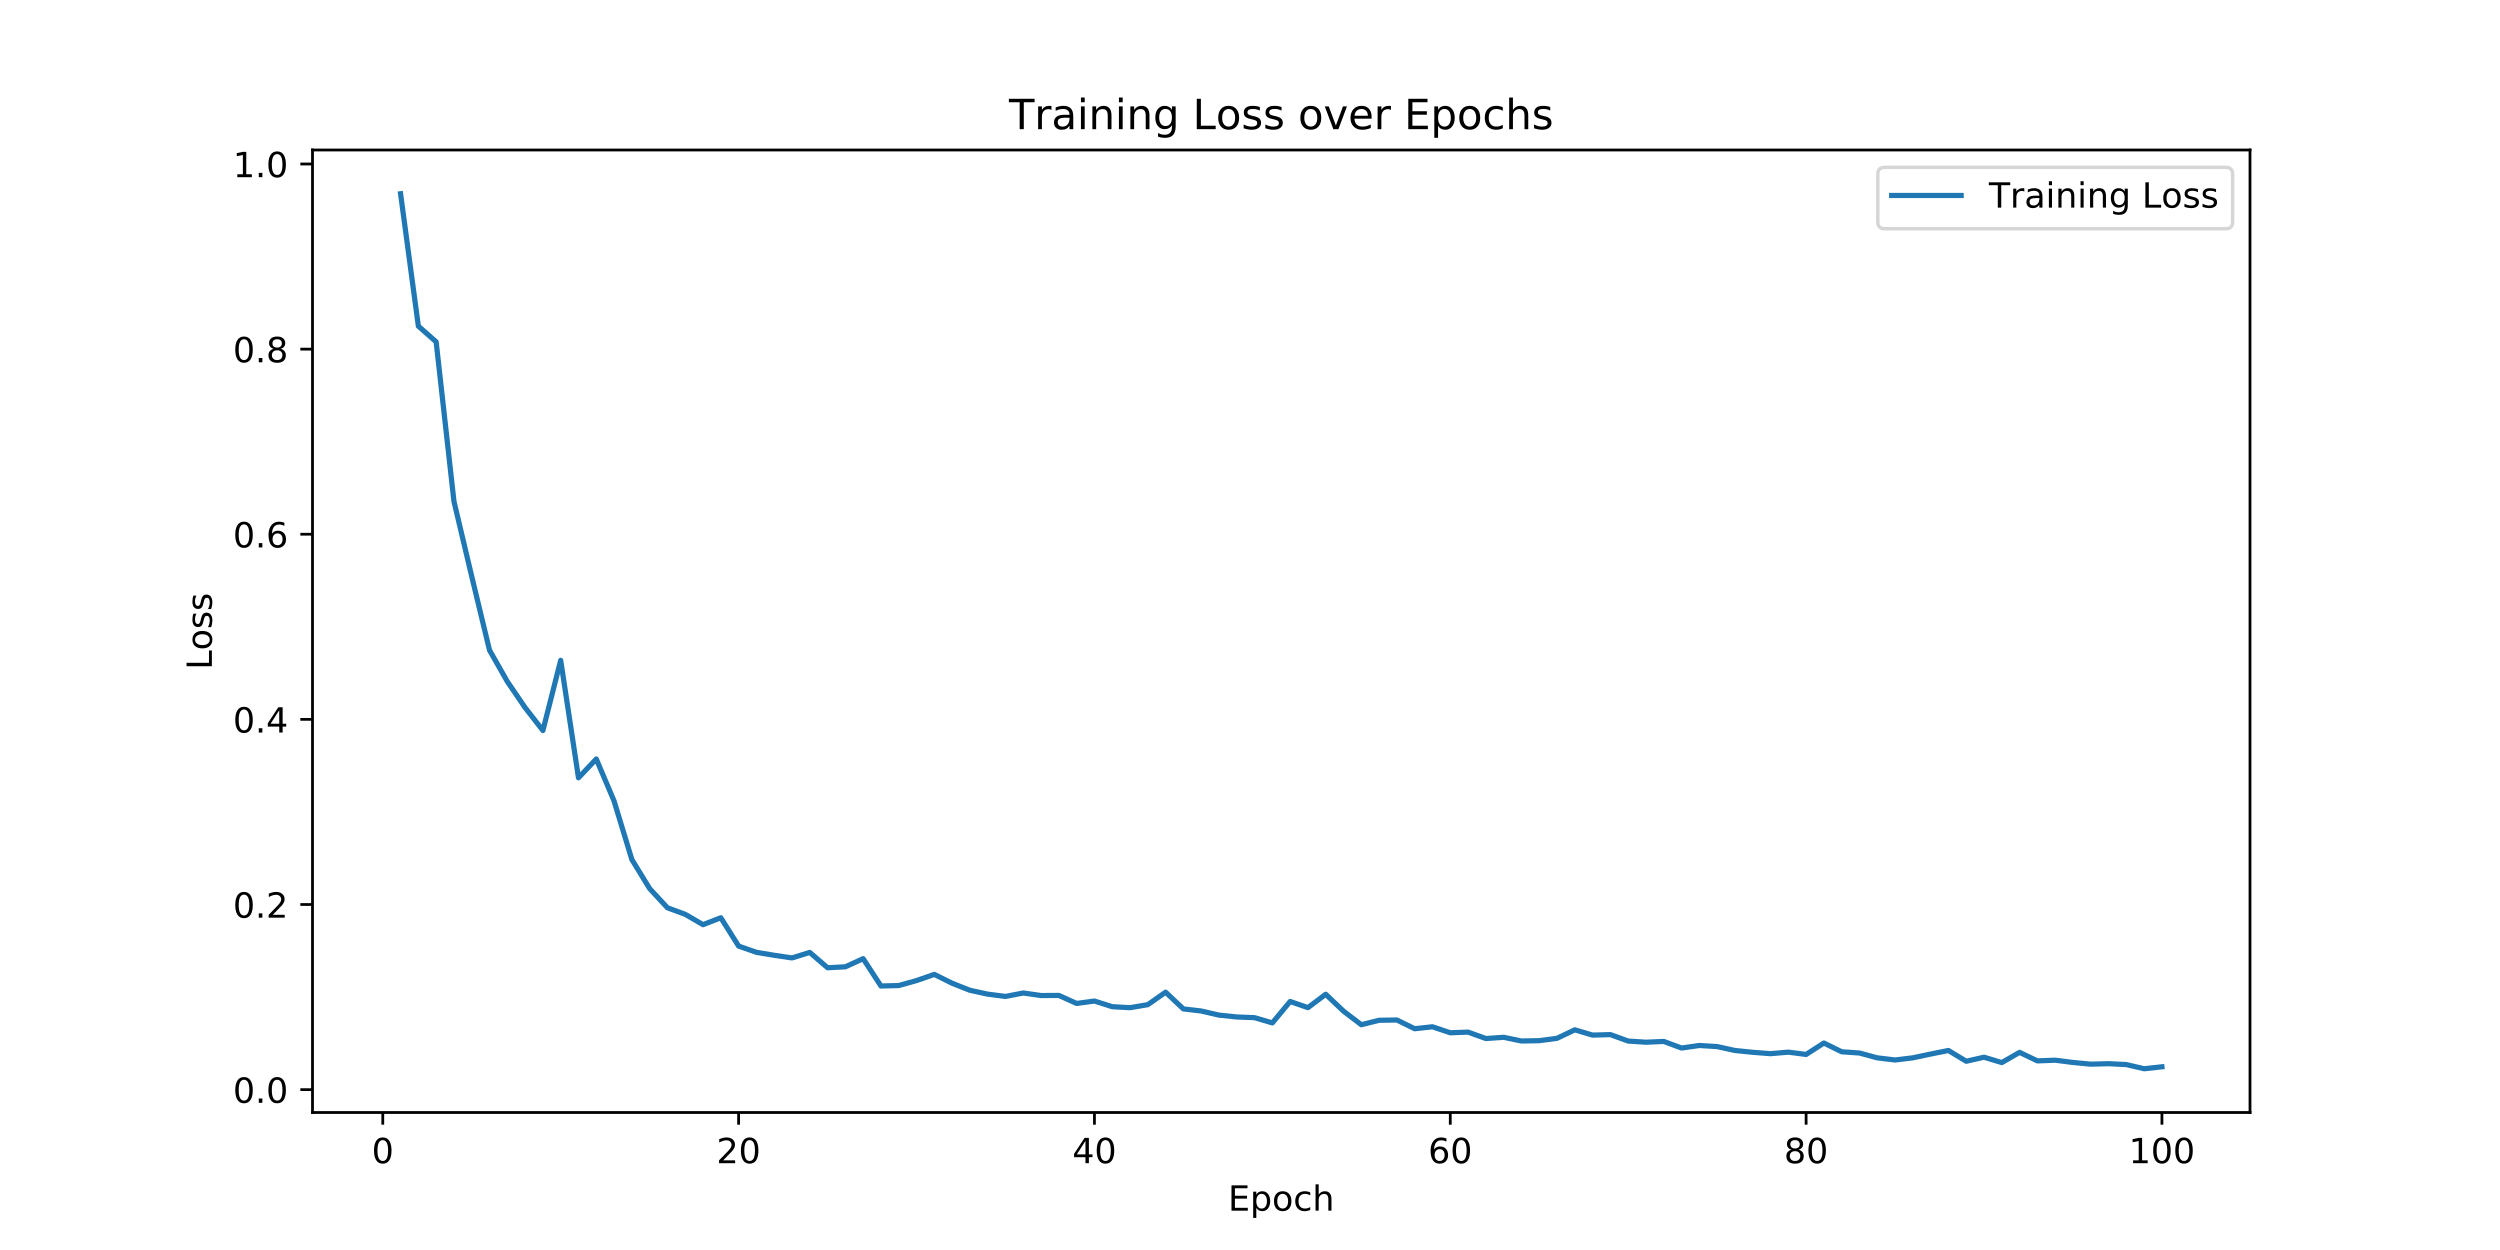
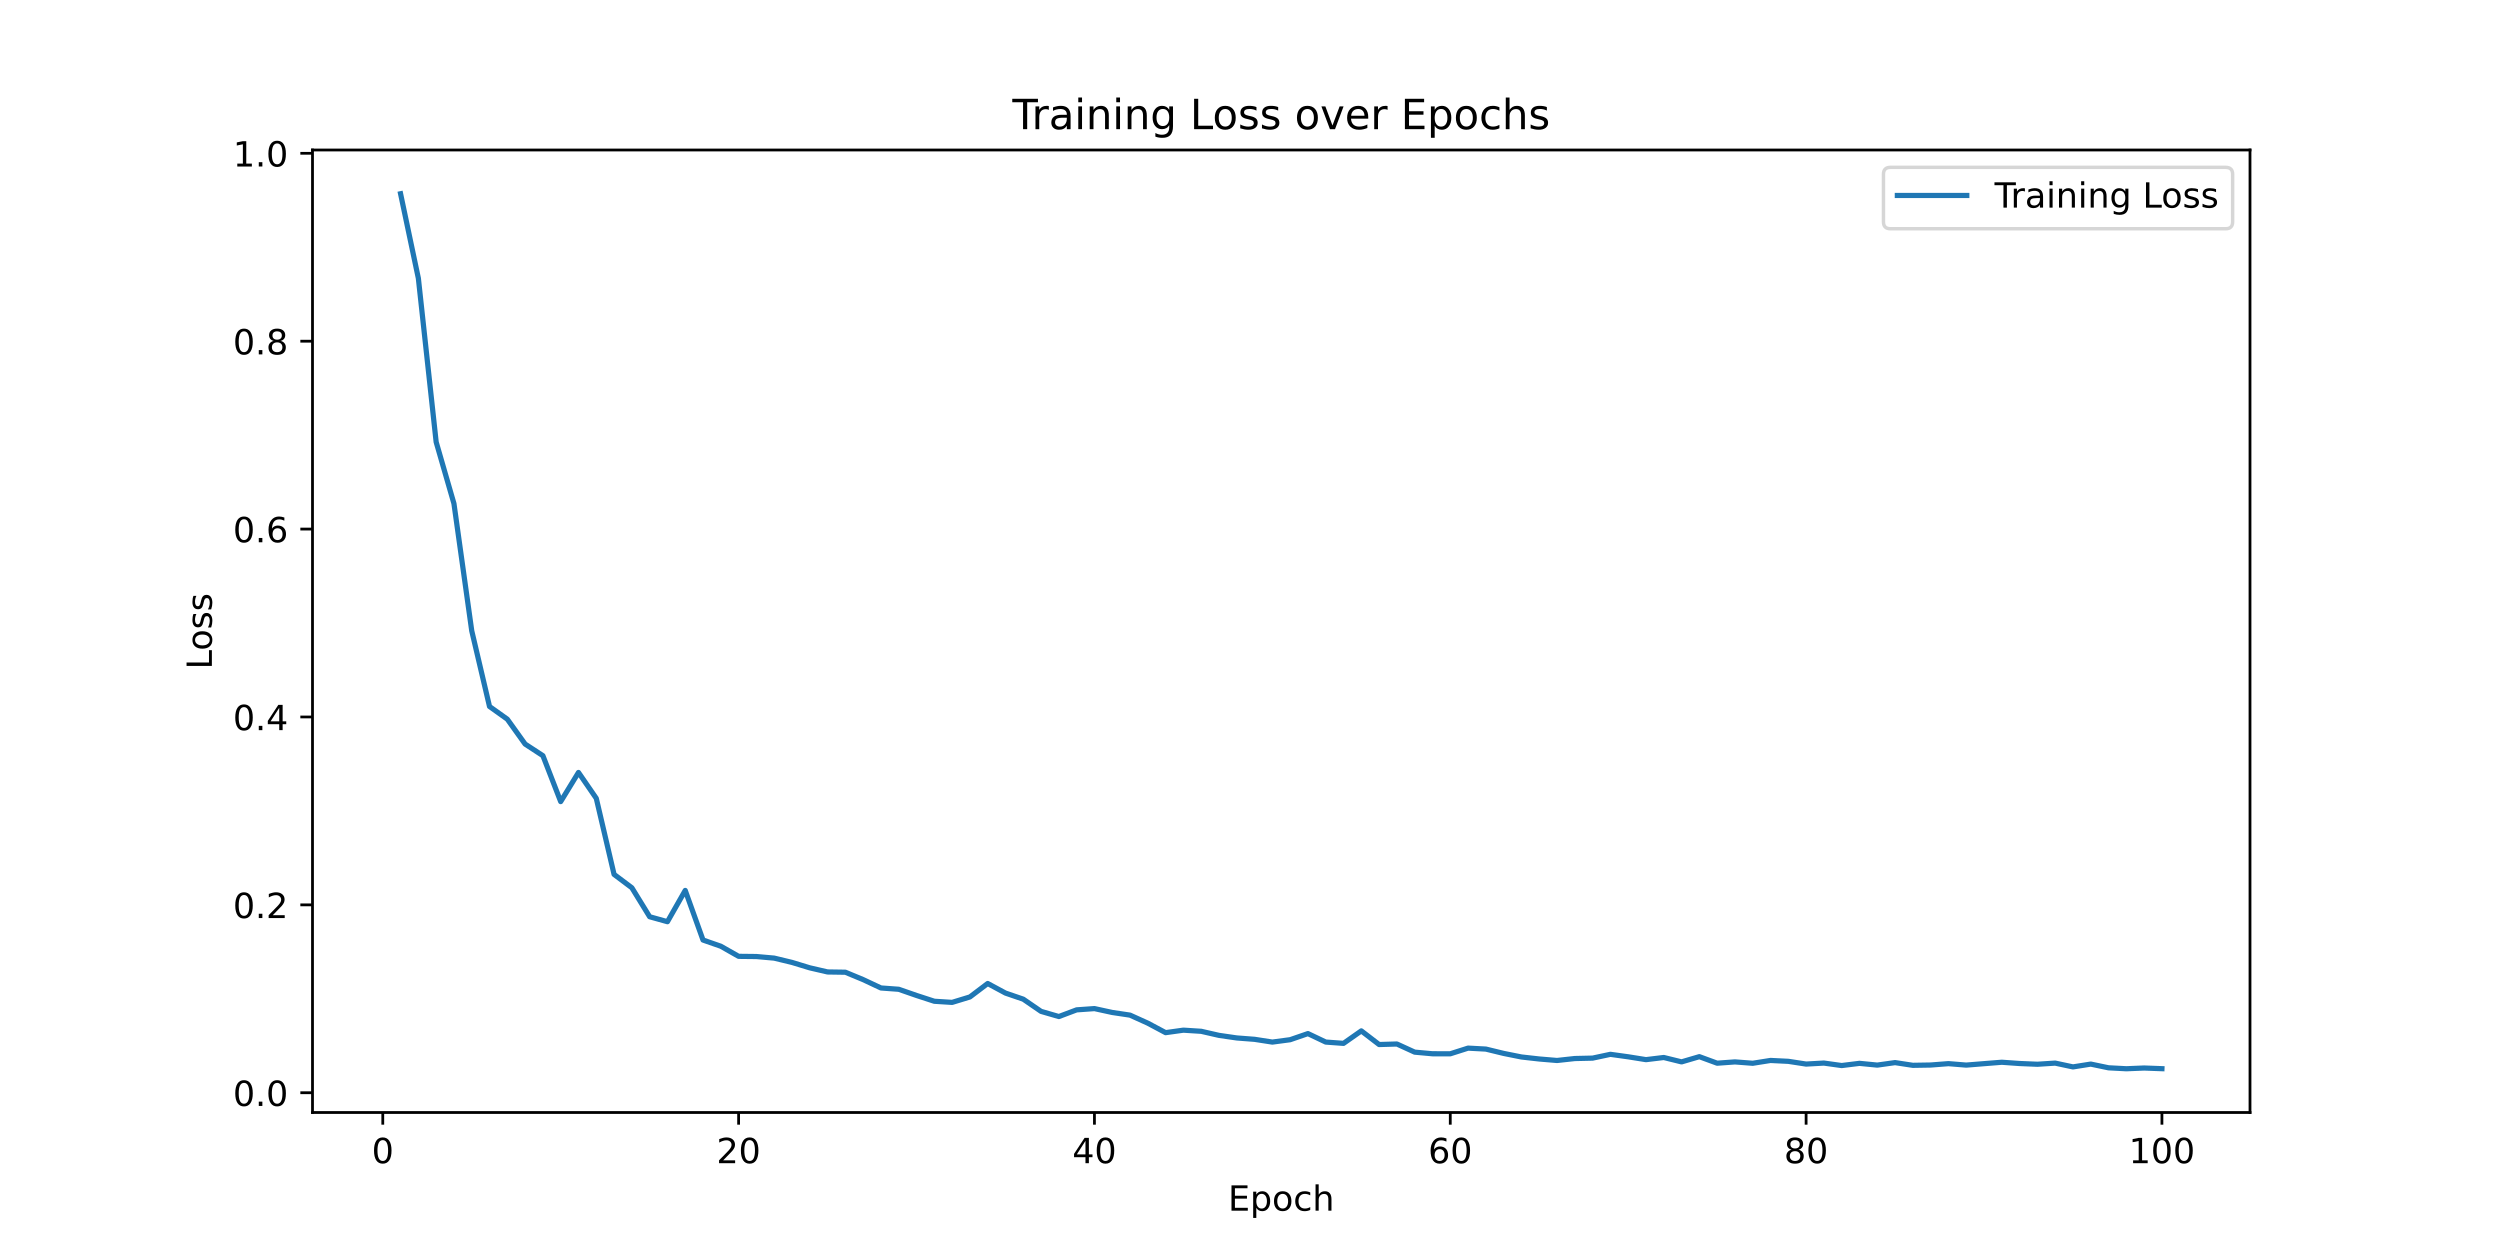
- <svg xmlns="http://www.w3.org/2000/svg" xmlns:xlink="http://www.w3.org/1999/xlink" height="360pt" version="1.1" viewBox="0 0 720 360" width="720pt">
+ <svg xmlns="http://www.w3.org/2000/svg" xmlns:xlink="http://www.w3.org/1999/xlink" width="720pt" height="360pt" viewBox="0 0 720 360" version="1.1">
  <defs>
-     <style type="text/css">
- *{stroke-linecap:butt;stroke-linejoin:round;}
-   </style>
+     <style type="text/css">*{stroke-linejoin: round; stroke-linecap: butt}</style>
  </defs>
  <g id="figure_1">
    <g id="patch_1">
-       <path d="M 0 360  L 720 360  L 720 0  L 0 0  z " style="fill:#ffffff;" />
+       <path d="M 0 360  L 720 360  L 720 0  L 0 0  z " style="fill: #ffffff" />
    </g>
    <g id="axes_1">
      <g id="patch_2">
-         <path d="M 90 320.4  L 648 320.4  L 648 43.2  L 90 43.2  z " style="fill:#ffffff;" />
+         <path d="M 90 320.4  L 648 320.4  L 648 43.2  L 90 43.2  z " style="fill: #ffffff" />
      </g>
      <g id="matplotlib.axis_1">
        <g id="xtick_1">
          <g id="line2d_1">
            <defs>
-               <path d="M 0 0  L 0 3.5  " id="mbac8b2680c" style="stroke:#000000;stroke-width:0.8;" />
+               <path id="mb396f1849b" d="M 0 0  L 0 3.5  " style="stroke: #000000; stroke-width: 0.8" />
            </defs>
            <g>
-               <use style="stroke:#000000;stroke-width:0.8;" x="110.24" xlink:href="#mbac8b2680c" y="320.4" />
+               <use xlink:href="#mb396f1849b" x="110.24" y="320.4" style="stroke: #000000; stroke-width: 0.8" />
            </g>
          </g>
          <g id="text_1">
-             <defs>
-               <path d="M 31.781 66.406  Q 24.172 66.406 20.328 58.906  Q 16.5 51.422 16.5 36.375  Q 16.5 21.391 20.328 13.891  Q 24.172 6.391 31.781 6.391  Q 39.453 6.391 43.281 13.891  Q 47.125 21.391 47.125 36.375  Q 47.125 51.422 43.281 58.906  Q 39.453 66.406 31.781 66.406  z M 31.781 74.219  Q 44.047 74.219 50.516 64.516  Q 56.984 54.828 56.984 36.375  Q 56.984 17.969 50.516 8.266  Q 44.047 -1.422 31.781 -1.422  Q 19.531 -1.422 13.062 8.266  Q 6.594 17.969 6.594 36.375  Q 6.594 54.828 13.062 64.516  Q 19.531 74.219 31.781 74.219  z " id="DejaVuSans-48" />
-             </defs>
-             <g transform="translate(107.0584 334.9984)scale(0.1 -0.1)">
-               <use xlink:href="#DejaVuSans-48" />
+             <g transform="translate(107.0584 334.9984) scale(0.1 -0.1)">
+               <defs>
+                 <path id="DejaVuSans-30" d="M 2034 4250  Q 1547 4250 1301 3770  Q 1056 3291 1056 2328  Q 1056 1369 1301 889  Q 1547 409 2034 409  Q 2525 409 2770 889  Q 3016 1369 3016 2328  Q 3016 3291 2770 3770  Q 2525 4250 2034 4250  z M 2034 4750  Q 2819 4750 3233 4129  Q 3647 3509 3647 2328  Q 3647 1150 3233 529  Q 2819 -91 2034 -91  Q 1250 -91 836 529  Q 422 1150 422 2328  Q 422 3509 836 4129  Q 1250 4750 2034 4750  z " transform="scale(0.015625)" />
+               </defs>
+               <use xlink:href="#DejaVuSans-30" />
            </g>
          </g>
        </g>
        <g id="xtick_2">
          <g id="line2d_2">
            <g>
-               <use style="stroke:#000000;stroke-width:0.8;" x="212.719" xlink:href="#mbac8b2680c" y="320.4" />
+               <use xlink:href="#mb396f1849b" x="212.719" y="320.4" style="stroke: #000000; stroke-width: 0.8" />
            </g>
          </g>
          <g id="text_2">
-             <defs>
-               <path d="M 19.188 8.297  L 53.609 8.297  L 53.609 0  L 7.328 0  L 7.328 8.297  Q 12.938 14.109 22.625 23.891  Q 32.328 33.688 34.812 36.531  Q 39.547 41.844 41.422 45.531  Q 43.312 49.219 43.312 52.781  Q 43.312 58.594 39.234 62.25  Q 35.156 65.922 28.609 65.922  Q 23.969 65.922 18.812 64.312  Q 13.672 62.703 7.812 59.422  L 7.812 69.391  Q 13.766 71.781 18.938 73  Q 24.125 74.219 28.422 74.219  Q 39.75 74.219 46.484 68.547  Q 53.219 62.891 53.219 53.422  Q 53.219 48.922 51.531 44.891  Q 49.859 40.875 45.406 35.406  Q 44.188 33.984 37.641 27.219  Q 31.109 20.453 19.188 8.297  z " id="DejaVuSans-50" />
-             </defs>
-             <g transform="translate(206.3565 334.9984)scale(0.1 -0.1)">
-               <use xlink:href="#DejaVuSans-50" />
-               <use x="63.623" xlink:href="#DejaVuSans-48" />
+             <g transform="translate(206.3565 334.9984) scale(0.1 -0.1)">
+               <defs>
+                 <path id="DejaVuSans-32" d="M 1228 531  L 3431 531  L 3431 0  L 469 0  L 469 531  Q 828 903 1448 1529  Q 2069 2156 2228 2338  Q 2531 2678 2651 2914  Q 2772 3150 2772 3378  Q 2772 3750 2511 3984  Q 2250 4219 1831 4219  Q 1534 4219 1204 4116  Q 875 4013 500 3803  L 500 4441  Q 881 4594 1212 4672  Q 1544 4750 1819 4750  Q 2544 4750 2975 4387  Q 3406 4025 3406 3419  Q 3406 3131 3298 2873  Q 3191 2616 2906 2266  Q 2828 2175 2409 1742  Q 1991 1309 1228 531  z " transform="scale(0.015625)" />
+               </defs>
+               <use xlink:href="#DejaVuSans-32" />
+               <use xlink:href="#DejaVuSans-30" x="63.623" />
            </g>
          </g>
        </g>
        <g id="xtick_3">
          <g id="line2d_3">
            <g>
-               <use style="stroke:#000000;stroke-width:0.8;" x="315.198" xlink:href="#mbac8b2680c" y="320.4" />
+               <use xlink:href="#mb396f1849b" x="315.198" y="320.4" style="stroke: #000000; stroke-width: 0.8" />
            </g>
          </g>
          <g id="text_3">
-             <defs>
-               <path d="M 37.797 64.312  L 12.891 25.391  L 37.797 25.391  z M 35.203 72.906  L 47.609 72.906  L 47.609 25.391  L 58.016 25.391  L 58.016 17.188  L 47.609 17.188  L 47.609 0  L 37.797 0  L 37.797 17.188  L 4.891 17.188  L 4.891 26.703  z " id="DejaVuSans-52" />
-             </defs>
-             <g transform="translate(308.8358 334.9984)scale(0.1 -0.1)">
-               <use xlink:href="#DejaVuSans-52" />
-               <use x="63.623" xlink:href="#DejaVuSans-48" />
+             <g transform="translate(308.8358 334.9984) scale(0.1 -0.1)">
+               <defs>
+                 <path id="DejaVuSans-34" d="M 2419 4116  L 825 1625  L 2419 1625  L 2419 4116  z M 2253 4666  L 3047 4666  L 3047 1625  L 3713 1625  L 3713 1100  L 3047 1100  L 3047 0  L 2419 0  L 2419 1100  L 313 1100  L 313 1709  L 2253 4666  z " transform="scale(0.015625)" />
+               </defs>
+               <use xlink:href="#DejaVuSans-34" />
+               <use xlink:href="#DejaVuSans-30" x="63.623" />
            </g>
          </g>
        </g>
        <g id="xtick_4">
          <g id="line2d_4">
            <g>
-               <use style="stroke:#000000;stroke-width:0.8;" x="417.678" xlink:href="#mbac8b2680c" y="320.4" />
+               <use xlink:href="#mb396f1849b" x="417.678" y="320.4" style="stroke: #000000; stroke-width: 0.8" />
            </g>
          </g>
          <g id="text_4">
-             <defs>
-               <path d="M 33.016 40.375  Q 26.375 40.375 22.484 35.828  Q 18.609 31.297 18.609 23.391  Q 18.609 15.531 22.484 10.953  Q 26.375 6.391 33.016 6.391  Q 39.656 6.391 43.531 10.953  Q 47.406 15.531 47.406 23.391  Q 47.406 31.297 43.531 35.828  Q 39.656 40.375 33.016 40.375  z M 52.594 71.297  L 52.594 62.312  Q 48.875 64.062 45.094 64.984  Q 41.312 65.922 37.594 65.922  Q 27.828 65.922 22.672 59.328  Q 17.531 52.734 16.797 39.406  Q 19.672 43.656 24.016 45.922  Q 28.375 48.188 33.594 48.188  Q 44.578 48.188 50.953 41.516  Q 57.328 34.859 57.328 23.391  Q 57.328 12.156 50.688 5.359  Q 44.047 -1.422 33.016 -1.422  Q 20.359 -1.422 13.672 8.266  Q 6.984 17.969 6.984 36.375  Q 6.984 53.656 15.188 63.938  Q 23.391 74.219 37.203 74.219  Q 40.922 74.219 44.703 73.484  Q 48.484 72.75 52.594 71.297  z " id="DejaVuSans-54" />
-             </defs>
-             <g transform="translate(411.3152 334.9984)scale(0.1 -0.1)">
-               <use xlink:href="#DejaVuSans-54" />
-               <use x="63.623" xlink:href="#DejaVuSans-48" />
+             <g transform="translate(411.3152 334.9984) scale(0.1 -0.1)">
+               <defs>
+                 <path id="DejaVuSans-36" d="M 2113 2584  Q 1688 2584 1439 2293  Q 1191 2003 1191 1497  Q 1191 994 1439 701  Q 1688 409 2113 409  Q 2538 409 2786 701  Q 3034 994 3034 1497  Q 3034 2003 2786 2293  Q 2538 2584 2113 2584  z M 3366 4563  L 3366 3988  Q 3128 4100 2886 4159  Q 2644 4219 2406 4219  Q 1781 4219 1451 3797  Q 1122 3375 1075 2522  Q 1259 2794 1537 2939  Q 1816 3084 2150 3084  Q 2853 3084 3261 2657  Q 3669 2231 3669 1497  Q 3669 778 3244 343  Q 2819 -91 2113 -91  Q 1303 -91 875 529  Q 447 1150 447 2328  Q 447 3434 972 4092  Q 1497 4750 2381 4750  Q 2619 4750 2861 4703  Q 3103 4656 3366 4563  z " transform="scale(0.015625)" />
+               </defs>
+               <use xlink:href="#DejaVuSans-36" />
+               <use xlink:href="#DejaVuSans-30" x="63.623" />
            </g>
          </g>
        </g>
        <g id="xtick_5">
          <g id="line2d_5">
            <g>
-               <use style="stroke:#000000;stroke-width:0.8;" x="520.157" xlink:href="#mbac8b2680c" y="320.4" />
+               <use xlink:href="#mb396f1849b" x="520.157" y="320.4" style="stroke: #000000; stroke-width: 0.8" />
            </g>
          </g>
          <g id="text_5">
-             <defs>
-               <path d="M 31.781 34.625  Q 24.75 34.625 20.719 30.859  Q 16.703 27.094 16.703 20.516  Q 16.703 13.922 20.719 10.156  Q 24.75 6.391 31.781 6.391  Q 38.812 6.391 42.859 10.172  Q 46.922 13.969 46.922 20.516  Q 46.922 27.094 42.891 30.859  Q 38.875 34.625 31.781 34.625  z M 21.922 38.812  Q 15.578 40.375 12.031 44.719  Q 8.5 49.078 8.5 55.328  Q 8.5 64.062 14.719 69.141  Q 20.953 74.219 31.781 74.219  Q 42.672 74.219 48.875 69.141  Q 55.078 64.062 55.078 55.328  Q 55.078 49.078 51.531 44.719  Q 48 40.375 41.703 38.812  Q 48.828 37.156 52.797 32.312  Q 56.781 27.484 56.781 20.516  Q 56.781 9.906 50.312 4.234  Q 43.844 -1.422 31.781 -1.422  Q 19.734 -1.422 13.25 4.234  Q 6.781 9.906 6.781 20.516  Q 6.781 27.484 10.781 32.312  Q 14.797 37.156 21.922 38.812  z M 18.312 54.391  Q 18.312 48.734 21.844 45.562  Q 25.391 42.391 31.781 42.391  Q 38.141 42.391 41.719 45.562  Q 45.312 48.734 45.312 54.391  Q 45.312 60.062 41.719 63.234  Q 38.141 66.406 31.781 66.406  Q 25.391 66.406 21.844 63.234  Q 18.312 60.062 18.312 54.391  z " id="DejaVuSans-56" />
-             </defs>
-             <g transform="translate(513.7945 334.9984)scale(0.1 -0.1)">
-               <use xlink:href="#DejaVuSans-56" />
-               <use x="63.623" xlink:href="#DejaVuSans-48" />
+             <g transform="translate(513.7945 334.9984) scale(0.1 -0.1)">
+               <defs>
+                 <path id="DejaVuSans-38" d="M 2034 2216  Q 1584 2216 1326 1975  Q 1069 1734 1069 1313  Q 1069 891 1326 650  Q 1584 409 2034 409  Q 2484 409 2743 651  Q 3003 894 3003 1313  Q 3003 1734 2745 1975  Q 2488 2216 2034 2216  z M 1403 2484  Q 997 2584 770 2862  Q 544 3141 544 3541  Q 544 4100 942 4425  Q 1341 4750 2034 4750  Q 2731 4750 3128 4425  Q 3525 4100 3525 3541  Q 3525 3141 3298 2862  Q 3072 2584 2669 2484  Q 3125 2378 3379 2068  Q 3634 1759 3634 1313  Q 3634 634 3220 271  Q 2806 -91 2034 -91  Q 1263 -91 848 271  Q 434 634 434 1313  Q 434 1759 690 2068  Q 947 2378 1403 2484  z M 1172 3481  Q 1172 3119 1398 2916  Q 1625 2713 2034 2713  Q 2441 2713 2670 2916  Q 2900 3119 2900 3481  Q 2900 3844 2670 4047  Q 2441 4250 2034 4250  Q 1625 4250 1398 4047  Q 1172 3844 1172 3481  z " transform="scale(0.015625)" />
+               </defs>
+               <use xlink:href="#DejaVuSans-38" />
+               <use xlink:href="#DejaVuSans-30" x="63.623" />
            </g>
          </g>
        </g>
        <g id="xtick_6">
          <g id="line2d_6">
            <g>
-               <use style="stroke:#000000;stroke-width:0.8;" x="622.636" xlink:href="#mbac8b2680c" y="320.4" />
+               <use xlink:href="#mb396f1849b" x="622.636" y="320.4" style="stroke: #000000; stroke-width: 0.8" />
            </g>
          </g>
          <g id="text_6">
+             <g transform="translate(613.0926 334.9984) scale(0.1 -0.1)">
+               <defs>
+                 <path id="DejaVuSans-31" d="M 794 531  L 1825 531  L 1825 4091  L 703 3866  L 703 4441  L 1819 4666  L 2450 4666  L 2450 531  L 3481 531  L 3481 0  L 794 0  L 794 531  z " transform="scale(0.015625)" />
+               </defs>
+               <use xlink:href="#DejaVuSans-31" />
+               <use xlink:href="#DejaVuSans-30" x="63.623" />
+               <use xlink:href="#DejaVuSans-30" x="127.246" />
+             </g>
+           </g>
+         </g>
+         <g id="text_7">
+           <g transform="translate(353.6891 348.6766) scale(0.1 -0.1)">
            <defs>
-               <path d="M 12.406 8.297  L 28.516 8.297  L 28.516 63.922  L 10.984 60.406  L 10.984 69.391  L 28.422 72.906  L 38.281 72.906  L 38.281 8.297  L 54.391 8.297  L 54.391 0  L 12.406 0  z " id="DejaVuSans-49" />
+               <path id="DejaVuSans-45" d="M 628 4666  L 3578 4666  L 3578 4134  L 1259 4134  L 1259 2753  L 3481 2753  L 3481 2222  L 1259 2222  L 1259 531  L 3634 531  L 3634 0  L 628 0  L 628 4666  z " transform="scale(0.015625)" />
+               <path id="DejaVuSans-70" d="M 1159 525  L 1159 -1331  L 581 -1331  L 581 3500  L 1159 3500  L 1159 2969  Q 1341 3281 1617 3432  Q 1894 3584 2278 3584  Q 2916 3584 3314 3078  Q 3713 2572 3713 1747  Q 3713 922 3314 415  Q 2916 -91 2278 -91  Q 1894 -91 1617 61  Q 1341 213 1159 525  z M 3116 1747  Q 3116 2381 2855 2742  Q 2594 3103 2138 3103  Q 1681 3103 1420 2742  Q 1159 2381 1159 1747  Q 1159 1113 1420 752  Q 1681 391 2138 391  Q 2594 391 2855 752  Q 3116 1113 3116 1747  z " transform="scale(0.015625)" />
+               <path id="DejaVuSans-6f" d="M 1959 3097  Q 1497 3097 1228 2736  Q 959 2375 959 1747  Q 959 1119 1226 758  Q 1494 397 1959 397  Q 2419 397 2687 759  Q 2956 1122 2956 1747  Q 2956 2369 2687 2733  Q 2419 3097 1959 3097  z M 1959 3584  Q 2709 3584 3137 3096  Q 3566 2609 3566 1747  Q 3566 888 3137 398  Q 2709 -91 1959 -91  Q 1206 -91 779 398  Q 353 888 353 1747  Q 353 2609 779 3096  Q 1206 3584 1959 3584  z " transform="scale(0.015625)" />
+               <path id="DejaVuSans-63" d="M 3122 3366  L 3122 2828  Q 2878 2963 2633 3030  Q 2388 3097 2138 3097  Q 1578 3097 1268 2742  Q 959 2388 959 1747  Q 959 1106 1268 751  Q 1578 397 2138 397  Q 2388 397 2633 464  Q 2878 531 3122 666  L 3122 134  Q 2881 22 2623 -34  Q 2366 -91 2075 -91  Q 1284 -91 818 406  Q 353 903 353 1747  Q 353 2603 823 3093  Q 1294 3584 2113 3584  Q 2378 3584 2631 3529  Q 2884 3475 3122 3366  z " transform="scale(0.015625)" />
+               <path id="DejaVuSans-68" d="M 3513 2113  L 3513 0  L 2938 0  L 2938 2094  Q 2938 2591 2744 2837  Q 2550 3084 2163 3084  Q 1697 3084 1428 2787  Q 1159 2491 1159 1978  L 1159 0  L 581 0  L 581 4863  L 1159 4863  L 1159 2956  Q 1366 3272 1645 3428  Q 1925 3584 2291 3584  Q 2894 3584 3203 3211  Q 3513 2838 3513 2113  z " transform="scale(0.015625)" />
            </defs>
-             <g transform="translate(613.0926 334.9984)scale(0.1 -0.1)">
-               <use xlink:href="#DejaVuSans-49" />
-               <use x="63.623" xlink:href="#DejaVuSans-48" />
-               <use x="127.246" xlink:href="#DejaVuSans-48" />
-             </g>
-           </g>
-         </g>
-         <g id="text_7">
-           <defs>
-             <path d="M 9.812 72.906  L 55.906 72.906  L 55.906 64.594  L 19.672 64.594  L 19.672 43.016  L 54.391 43.016  L 54.391 34.719  L 19.672 34.719  L 19.672 8.297  L 56.781 8.297  L 56.781 0  L 9.812 0  z " id="DejaVuSans-69" />
-             <path d="M 18.109 8.203  L 18.109 -20.797  L 9.078 -20.797  L 9.078 54.688  L 18.109 54.688  L 18.109 46.391  Q 20.953 51.266 25.266 53.625  Q 29.594 56 35.594 56  Q 45.562 56 51.781 48.094  Q 58.016 40.188 58.016 27.297  Q 58.016 14.406 51.781 6.484  Q 45.562 -1.422 35.594 -1.422  Q 29.594 -1.422 25.266 0.953  Q 20.953 3.328 18.109 8.203  z M 48.688 27.297  Q 48.688 37.203 44.609 42.844  Q 40.531 48.484 33.406 48.484  Q 26.266 48.484 22.188 42.844  Q 18.109 37.203 18.109 27.297  Q 18.109 17.391 22.188 11.75  Q 26.266 6.109 33.406 6.109  Q 40.531 6.109 44.609 11.75  Q 48.688 17.391 48.688 27.297  z " id="DejaVuSans-112" />
-             <path d="M 30.609 48.391  Q 23.391 48.391 19.188 42.75  Q 14.984 37.109 14.984 27.297  Q 14.984 17.484 19.156 11.844  Q 23.344 6.203 30.609 6.203  Q 37.797 6.203 41.984 11.859  Q 46.188 17.531 46.188 27.297  Q 46.188 37.016 41.984 42.703  Q 37.797 48.391 30.609 48.391  z M 30.609 56  Q 42.328 56 49.016 48.375  Q 55.719 40.766 55.719 27.297  Q 55.719 13.875 49.016 6.219  Q 42.328 -1.422 30.609 -1.422  Q 18.844 -1.422 12.172 6.219  Q 5.516 13.875 5.516 27.297  Q 5.516 40.766 12.172 48.375  Q 18.844 56 30.609 56  z " id="DejaVuSans-111" />
-             <path d="M 48.781 52.594  L 48.781 44.188  Q 44.969 46.297 41.141 47.344  Q 37.312 48.391 33.406 48.391  Q 24.656 48.391 19.812 42.844  Q 14.984 37.312 14.984 27.297  Q 14.984 17.281 19.812 11.734  Q 24.656 6.203 33.406 6.203  Q 37.312 6.203 41.141 7.25  Q 44.969 8.297 48.781 10.406  L 48.781 2.094  Q 45.016 0.344 40.984 -0.531  Q 36.969 -1.422 32.422 -1.422  Q 20.062 -1.422 12.781 6.344  Q 5.516 14.109 5.516 27.297  Q 5.516 40.672 12.859 48.328  Q 20.219 56 33.016 56  Q 37.156 56 41.109 55.141  Q 45.062 54.297 48.781 52.594  z " id="DejaVuSans-99" />
-             <path d="M 54.891 33.016  L 54.891 0  L 45.906 0  L 45.906 32.719  Q 45.906 40.484 42.875 44.328  Q 39.844 48.188 33.797 48.188  Q 26.516 48.188 22.312 43.547  Q 18.109 38.922 18.109 30.906  L 18.109 0  L 9.078 0  L 9.078 75.984  L 18.109 75.984  L 18.109 46.188  Q 21.344 51.125 25.703 53.562  Q 30.078 56 35.797 56  Q 45.219 56 50.047 50.172  Q 54.891 44.344 54.891 33.016  z " id="DejaVuSans-104" />
-           </defs>
-           <g transform="translate(353.6891 348.6766)scale(0.1 -0.1)">
-             <use xlink:href="#DejaVuSans-69" />
-             <use x="63.184" xlink:href="#DejaVuSans-112" />
-             <use x="126.66" xlink:href="#DejaVuSans-111" />
-             <use x="187.842" xlink:href="#DejaVuSans-99" />
-             <use x="242.822" xlink:href="#DejaVuSans-104" />
+             <use xlink:href="#DejaVuSans-45" />
+             <use xlink:href="#DejaVuSans-70" x="63.184" />
+             <use xlink:href="#DejaVuSans-6f" x="126.66" />
+             <use xlink:href="#DejaVuSans-63" x="187.842" />
+             <use xlink:href="#DejaVuSans-68" x="242.822" />
          </g>
        </g>
      </g>
      <g id="matplotlib.axis_2">
        <g id="ytick_1">
          <g id="line2d_7">
            <defs>
-               <path d="M 0 0  L -3.5 0  " id="m1061ed0cad" style="stroke:#000000;stroke-width:0.8;" />
+               <path id="mb9c59e2e7b" d="M 0 0  L -3.5 0  " style="stroke: #000000; stroke-width: 0.8" />
            </defs>
            <g>
-               <use style="stroke:#000000;stroke-width:0.8;" x="90" xlink:href="#m1061ed0cad" y="313.812" />
+               <use xlink:href="#mb9c59e2e7b" x="90" y="314.712" style="stroke: #000000; stroke-width: 0.8" />
            </g>
          </g>
          <g id="text_8">
-             <defs>
-               <path d="M 10.688 12.406  L 21 12.406  L 21 0  L 10.688 0  z " id="DejaVuSans-46" />
-             </defs>
-             <g transform="translate(67.09687 317.6114)scale(0.1 -0.1)">
-               <use xlink:href="#DejaVuSans-48" />
-               <use x="63.623" xlink:href="#DejaVuSans-46" />
-               <use x="95.41" xlink:href="#DejaVuSans-48" />
+             <g transform="translate(67.09687 318.511) scale(0.1 -0.1)">
+               <defs>
+                 <path id="DejaVuSans-2e" d="M 684 794  L 1344 794  L 1344 0  L 684 0  L 684 794  z " transform="scale(0.015625)" />
+               </defs>
+               <use xlink:href="#DejaVuSans-30" />
+               <use xlink:href="#DejaVuSans-2e" x="63.623" />
+               <use xlink:href="#DejaVuSans-30" x="95.41" />
            </g>
          </g>
        </g>
        <g id="ytick_2">
          <g id="line2d_8">
            <g>
-               <use style="stroke:#000000;stroke-width:0.8;" x="90" xlink:href="#m1061ed0cad" y="260.495" />
+               <use xlink:href="#mb9c59e2e7b" x="90" y="260.6" style="stroke: #000000; stroke-width: 0.8" />
            </g>
          </g>
          <g id="text_9">
-             <g transform="translate(67.09687 264.2941)scale(0.1 -0.1)">
-               <use xlink:href="#DejaVuSans-48" />
-               <use x="63.623" xlink:href="#DejaVuSans-46" />
-               <use x="95.41" xlink:href="#DejaVuSans-50" />
+             <g transform="translate(67.09687 264.3992) scale(0.1 -0.1)">
+               <use xlink:href="#DejaVuSans-30" />
+               <use xlink:href="#DejaVuSans-2e" x="63.623" />
+               <use xlink:href="#DejaVuSans-32" x="95.41" />
            </g>
          </g>
        </g>
        <g id="ytick_3">
          <g id="line2d_9">
            <g>
-               <use style="stroke:#000000;stroke-width:0.8;" x="90" xlink:href="#m1061ed0cad" y="207.178" />
+               <use xlink:href="#mb9c59e2e7b" x="90" y="206.488" style="stroke: #000000; stroke-width: 0.8" />
            </g>
          </g>
          <g id="text_10">
-             <g transform="translate(67.09687 210.9769)scale(0.1 -0.1)">
-               <use xlink:href="#DejaVuSans-48" />
-               <use x="63.623" xlink:href="#DejaVuSans-46" />
-               <use x="95.41" xlink:href="#DejaVuSans-52" />
+             <g transform="translate(67.09687 210.2874) scale(0.1 -0.1)">
+               <use xlink:href="#DejaVuSans-30" />
+               <use xlink:href="#DejaVuSans-2e" x="63.623" />
+               <use xlink:href="#DejaVuSans-34" x="95.41" />
            </g>
          </g>
        </g>
        <g id="ytick_4">
          <g id="line2d_10">
            <g>
-               <use style="stroke:#000000;stroke-width:0.8;" x="90" xlink:href="#m1061ed0cad" y="153.86" />
+               <use xlink:href="#mb9c59e2e7b" x="90" y="152.376" style="stroke: #000000; stroke-width: 0.8" />
            </g>
          </g>
          <g id="text_11">
-             <g transform="translate(67.09687 157.6596)scale(0.1 -0.1)">
-               <use xlink:href="#DejaVuSans-48" />
-               <use x="63.623" xlink:href="#DejaVuSans-46" />
-               <use x="95.41" xlink:href="#DejaVuSans-54" />
+             <g transform="translate(67.09687 156.1755) scale(0.1 -0.1)">
+               <use xlink:href="#DejaVuSans-30" />
+               <use xlink:href="#DejaVuSans-2e" x="63.623" />
+               <use xlink:href="#DejaVuSans-36" x="95.41" />
            </g>
          </g>
        </g>
        <g id="ytick_5">
          <g id="line2d_11">
            <g>
-               <use style="stroke:#000000;stroke-width:0.8;" x="90" xlink:href="#m1061ed0cad" y="100.543" />
+               <use xlink:href="#mb9c59e2e7b" x="90" y="98.265" style="stroke: #000000; stroke-width: 0.8" />
            </g>
          </g>
          <g id="text_12">
-             <g transform="translate(67.09687 104.3423)scale(0.1 -0.1)">
-               <use xlink:href="#DejaVuSans-48" />
-               <use x="63.623" xlink:href="#DejaVuSans-46" />
-               <use x="95.41" xlink:href="#DejaVuSans-56" />
+             <g transform="translate(67.09687 102.0637) scale(0.1 -0.1)">
+               <use xlink:href="#DejaVuSans-30" />
+               <use xlink:href="#DejaVuSans-2e" x="63.623" />
+               <use xlink:href="#DejaVuSans-38" x="95.41" />
            </g>
          </g>
        </g>
        <g id="ytick_6">
          <g id="line2d_12">
            <g>
-               <use style="stroke:#000000;stroke-width:0.8;" x="90" xlink:href="#m1061ed0cad" y="47.226" />
+               <use xlink:href="#mb9c59e2e7b" x="90" y="44.153" style="stroke: #000000; stroke-width: 0.8" />
            </g>
          </g>
          <g id="text_13">
-             <g transform="translate(67.09687 51.02507)scale(0.1 -0.1)">
-               <use xlink:href="#DejaVuSans-49" />
-               <use x="63.623" xlink:href="#DejaVuSans-46" />
-               <use x="95.41" xlink:href="#DejaVuSans-48" />
+             <g transform="translate(67.09687 47.95192) scale(0.1 -0.1)">
+               <use xlink:href="#DejaVuSans-31" />
+               <use xlink:href="#DejaVuSans-2e" x="63.623" />
+               <use xlink:href="#DejaVuSans-30" x="95.41" />
            </g>
          </g>
        </g>
        <g id="text_14">
+           <g transform="translate(61.01719 192.7672) rotate(-90) scale(0.1 -0.1)">
+             <defs>
+               <path id="DejaVuSans-4c" d="M 628 4666  L 1259 4666  L 1259 531  L 3531 531  L 3531 0  L 628 0  L 628 4666  z " transform="scale(0.015625)" />
+               <path id="DejaVuSans-73" d="M 2834 3397  L 2834 2853  Q 2591 2978 2328 3040  Q 2066 3103 1784 3103  Q 1356 3103 1142 2972  Q 928 2841 928 2578  Q 928 2378 1081 2264  Q 1234 2150 1697 2047  L 1894 2003  Q 2506 1872 2764 1633  Q 3022 1394 3022 966  Q 3022 478 2636 193  Q 2250 -91 1575 -91  Q 1294 -91 989 -36  Q 684 19 347 128  L 347 722  Q 666 556 975 473  Q 1284 391 1588 391  Q 1994 391 2212 530  Q 2431 669 2431 922  Q 2431 1156 2273 1281  Q 2116 1406 1581 1522  L 1381 1569  Q 847 1681 609 1914  Q 372 2147 372 2553  Q 372 3047 722 3315  Q 1072 3584 1716 3584  Q 2034 3584 2315 3537  Q 2597 3491 2834 3397  z " transform="scale(0.015625)" />
+             </defs>
+             <use xlink:href="#DejaVuSans-4c" />
+             <use xlink:href="#DejaVuSans-6f" x="53.963" />
+             <use xlink:href="#DejaVuSans-73" x="115.145" />
+             <use xlink:href="#DejaVuSans-73" x="167.244" />
+           </g>
+         </g>
+       </g>
+       <g id="line2d_13">
+         <path d="M 115.364 55.8  L 120.488 80.151  L 125.612 127.296  L 130.736 145.033  L 135.86 181.664  L 140.983 203.472  L 146.107 207.127  L 151.231 214.289  L 156.355 217.638  L 161.479 230.859  L 166.603 222.47  L 171.727 229.921  L 176.851 251.825  L 181.975 255.68  L 187.099 264.021  L 192.223 265.449  L 197.347 256.448  L 202.471 270.73  L 207.595 272.514  L 212.719 275.425  L 217.843 275.482  L 222.967 275.938  L 228.091 277.175  L 233.215 278.737  L 238.339 279.922  L 243.463 280  L 248.587 282.129  L 253.711 284.535  L 258.835 284.912  L 263.959 286.693  L 269.083 288.362  L 274.207 288.687  L 279.331 287.124  L 284.455 283.247  L 289.579 286.005  L 294.702 287.763  L 299.826 291.277  L 304.95 292.764  L 310.074 290.838  L 315.198 290.475  L 320.322 291.591  L 325.446 292.356  L 330.57 294.675  L 335.694 297.404  L 340.818 296.687  L 345.942 297.014  L 351.066 298.186  L 356.19 298.93  L 361.314 299.324  L 366.438 300.12  L 371.562 299.437  L 376.686 297.673  L 381.81 300.113  L 386.934 300.49  L 392.058 296.893  L 397.182 300.825  L 402.306 300.672  L 407.43 303.016  L 412.554 303.484  L 417.678 303.492  L 422.802 301.861  L 427.926 302.135  L 433.05 303.382  L 438.174 304.41  L 443.298 304.987  L 448.421 305.42  L 453.545 304.858  L 458.669 304.739  L 463.793 303.647  L 468.917 304.359  L 474.041 305.178  L 479.165 304.559  L 484.289 305.821  L 489.413 304.319  L 494.537 306.201  L 499.661 305.828  L 504.785 306.222  L 509.909 305.411  L 515.033 305.663  L 520.157 306.451  L 525.281 306.164  L 530.405 306.877  L 535.529 306.245  L 540.653 306.749  L 545.777 306.03  L 550.901 306.813  L 556.025 306.727  L 561.149 306.33  L 566.273 306.748  L 571.397 306.334  L 576.521 305.927  L 581.645 306.291  L 586.769 306.505  L 591.893 306.176  L 597.017 307.27  L 602.14 306.458  L 607.264 307.529  L 612.388 307.8  L 617.512 307.589  L 622.636 307.781  " clip-path="url(#p287ec69e6b)" style="fill: none; stroke: #1f77b4; stroke-width: 1.5; stroke-linecap: square" />
+       </g>
+       <g id="patch_3">
+         <path d="M 90 320.4  L 90 43.2  " style="fill: none; stroke: #000000; stroke-width: 0.8; stroke-linejoin: miter; stroke-linecap: square" />
+       </g>
+       <g id="patch_4">
+         <path d="M 648 320.4  L 648 43.2  " style="fill: none; stroke: #000000; stroke-width: 0.8; stroke-linejoin: miter; stroke-linecap: square" />
+       </g>
+       <g id="patch_5">
+         <path d="M 90 320.4  L 648 320.4  " style="fill: none; stroke: #000000; stroke-width: 0.8; stroke-linejoin: miter; stroke-linecap: square" />
+       </g>
+       <g id="patch_6">
+         <path d="M 90 43.2  L 648 43.2  " style="fill: none; stroke: #000000; stroke-width: 0.8; stroke-linejoin: miter; stroke-linecap: square" />
+       </g>
+       <g id="text_15">
+         <g transform="translate(291.5681 37.2) scale(0.12 -0.12)">
          <defs>
-             <path d="M 9.812 72.906  L 19.672 72.906  L 19.672 8.297  L 55.172 8.297  L 55.172 0  L 9.812 0  z " id="DejaVuSans-76" />
-             <path d="M 44.281 53.078  L 44.281 44.578  Q 40.484 46.531 36.375 47.5  Q 32.281 48.484 27.875 48.484  Q 21.188 48.484 17.844 46.438  Q 14.5 44.391 14.5 40.281  Q 14.5 37.156 16.891 35.375  Q 19.281 33.594 26.516 31.984  L 29.594 31.297  Q 39.156 29.25 43.188 25.516  Q 47.219 21.781 47.219 15.094  Q 47.219 7.469 41.188 3.016  Q 35.156 -1.422 24.609 -1.422  Q 20.219 -1.422 15.453 -0.562  Q 10.688 0.297 5.422 2  L 5.422 11.281  Q 10.406 8.688 15.234 7.391  Q 20.062 6.109 24.812 6.109  Q 31.156 6.109 34.562 8.281  Q 37.984 10.453 37.984 14.406  Q 37.984 18.062 35.516 20.016  Q 33.062 21.969 24.703 23.781  L 21.578 24.516  Q 13.234 26.266 9.516 29.906  Q 5.812 33.547 5.812 39.891  Q 5.812 47.609 11.281 51.797  Q 16.75 56 26.812 56  Q 31.781 56 36.172 55.266  Q 40.578 54.547 44.281 53.078  z " id="DejaVuSans-115" />
+             <path id="DejaVuSans-54" d="M -19 4666  L 3928 4666  L 3928 4134  L 2272 4134  L 2272 0  L 1638 0  L 1638 4134  L -19 4134  L -19 4666  z " transform="scale(0.015625)" />
+             <path id="DejaVuSans-72" d="M 2631 2963  Q 2534 3019 2420 3045  Q 2306 3072 2169 3072  Q 1681 3072 1420 2755  Q 1159 2438 1159 1844  L 1159 0  L 581 0  L 581 3500  L 1159 3500  L 1159 2956  Q 1341 3275 1631 3429  Q 1922 3584 2338 3584  Q 2397 3584 2469 3576  Q 2541 3569 2628 3553  L 2631 2963  z " transform="scale(0.015625)" />
+             <path id="DejaVuSans-61" d="M 2194 1759  Q 1497 1759 1228 1600  Q 959 1441 959 1056  Q 959 750 1161 570  Q 1363 391 1709 391  Q 2188 391 2477 730  Q 2766 1069 2766 1631  L 2766 1759  L 2194 1759  z M 3341 1997  L 3341 0  L 2766 0  L 2766 531  Q 2569 213 2275 61  Q 1981 -91 1556 -91  Q 1019 -91 701 211  Q 384 513 384 1019  Q 384 1609 779 1909  Q 1175 2209 1959 2209  L 2766 2209  L 2766 2266  Q 2766 2663 2505 2880  Q 2244 3097 1772 3097  Q 1472 3097 1187 3025  Q 903 2953 641 2809  L 641 3341  Q 956 3463 1253 3523  Q 1550 3584 1831 3584  Q 2591 3584 2966 3190  Q 3341 2797 3341 1997  z " transform="scale(0.015625)" />
+             <path id="DejaVuSans-69" d="M 603 3500  L 1178 3500  L 1178 0  L 603 0  L 603 3500  z M 603 4863  L 1178 4863  L 1178 4134  L 603 4134  L 603 4863  z " transform="scale(0.015625)" />
+             <path id="DejaVuSans-6e" d="M 3513 2113  L 3513 0  L 2938 0  L 2938 2094  Q 2938 2591 2744 2837  Q 2550 3084 2163 3084  Q 1697 3084 1428 2787  Q 1159 2491 1159 1978  L 1159 0  L 581 0  L 581 3500  L 1159 3500  L 1159 2956  Q 1366 3272 1645 3428  Q 1925 3584 2291 3584  Q 2894 3584 3203 3211  Q 3513 2838 3513 2113  z " transform="scale(0.015625)" />
+             <path id="DejaVuSans-67" d="M 2906 1791  Q 2906 2416 2648 2759  Q 2391 3103 1925 3103  Q 1463 3103 1205 2759  Q 947 2416 947 1791  Q 947 1169 1205 825  Q 1463 481 1925 481  Q 2391 481 2648 825  Q 2906 1169 2906 1791  z M 3481 434  Q 3481 -459 3084 -895  Q 2688 -1331 1869 -1331  Q 1566 -1331 1297 -1286  Q 1028 -1241 775 -1147  L 775 -588  Q 1028 -725 1275 -790  Q 1522 -856 1778 -856  Q 2344 -856 2625 -561  Q 2906 -266 2906 331  L 2906 616  Q 2728 306 2450 153  Q 2172 0 1784 0  Q 1141 0 747 490  Q 353 981 353 1791  Q 353 2603 747 3093  Q 1141 3584 1784 3584  Q 2172 3584 2450 3431  Q 2728 3278 2906 2969  L 2906 3500  L 3481 3500  L 3481 434  z " transform="scale(0.015625)" />
+             <path id="DejaVuSans-20" transform="scale(0.015625)" />
+             <path id="DejaVuSans-76" d="M 191 3500  L 800 3500  L 1894 563  L 2988 3500  L 3597 3500  L 2284 0  L 1503 0  L 191 3500  z " transform="scale(0.015625)" />
+             <path id="DejaVuSans-65" d="M 3597 1894  L 3597 1613  L 953 1613  Q 991 1019 1311 708  Q 1631 397 2203 397  Q 2534 397 2845 478  Q 3156 559 3463 722  L 3463 178  Q 3153 47 2828 -22  Q 2503 -91 2169 -91  Q 1331 -91 842 396  Q 353 884 353 1716  Q 353 2575 817 3079  Q 1281 3584 2069 3584  Q 2775 3584 3186 3129  Q 3597 2675 3597 1894  z M 3022 2063  Q 3016 2534 2758 2815  Q 2500 3097 2075 3097  Q 1594 3097 1305 2825  Q 1016 2553 972 2059  L 3022 2063  z " transform="scale(0.015625)" />
          </defs>
-           <g transform="translate(61.01719 192.8539)rotate(-90)scale(0.1 -0.1)">
-             <use xlink:href="#DejaVuSans-76" />
-             <use x="55.697" xlink:href="#DejaVuSans-111" />
-             <use x="116.879" xlink:href="#DejaVuSans-115" />
-             <use x="168.979" xlink:href="#DejaVuSans-115" />
-           </g>
-         </g>
-       </g>
-       <g id="line2d_13">
-         <path clip-path="url(#p9d0b1b7df4)" d="M 115.364 55.8  L 120.488 93.93  L 125.612 98.458  L 130.736 144.384  L 135.86 166.01  L 140.983 187.261  L 146.107 196.276  L 151.231 203.799  L 156.355 210.386  L 161.479 190.172  L 166.603 224.009  L 171.727 218.588  L 176.851 230.69  L 181.975 247.551  L 187.099 255.917  L 192.223 261.443  L 197.347 263.325  L 202.471 266.306  L 207.595 264.313  L 212.719 272.47  L 217.843 274.266  L 222.967 275.122  L 228.091 275.883  L 233.215 274.299  L 238.339 278.71  L 243.463 278.442  L 248.587 276.095  L 253.711 283.968  L 258.835 283.835  L 263.959 282.407  L 269.083 280.624  L 274.207 283.176  L 279.331 285.199  L 284.455 286.312  L 289.579 286.975  L 294.702 285.979  L 299.826 286.715  L 304.95 286.683  L 310.074 288.991  L 315.198 288.296  L 320.322 289.929  L 325.446 290.215  L 330.57 289.342  L 335.694 285.75  L 340.818 290.569  L 345.942 291.165  L 351.066 292.356  L 356.19 292.888  L 361.314 293.086  L 366.438 294.597  L 371.562 288.426  L 376.686 290.202  L 381.81 286.352  L 386.934 291.214  L 392.058 295.121  L 397.182 293.836  L 402.306 293.759  L 407.43 296.274  L 412.554 295.713  L 417.678 297.439  L 422.802 297.248  L 427.926 299.099  L 433.05 298.744  L 438.174 299.806  L 443.298 299.715  L 448.421 299.037  L 453.545 296.593  L 458.669 298.11  L 463.793 297.967  L 468.917 299.825  L 474.041 300.16  L 479.165 299.932  L 484.289 301.833  L 489.413 301.101  L 494.537 301.416  L 499.661 302.542  L 504.785 303.063  L 509.909 303.459  L 515.033 303.018  L 520.157 303.683  L 525.281 300.392  L 530.405 302.909  L 535.529 303.27  L 540.653 304.658  L 545.777 305.278  L 550.901 304.654  L 556.025 303.566  L 561.149 302.539  L 566.273 305.642  L 571.397 304.475  L 576.521 306.023  L 581.645 303.078  L 586.769 305.538  L 591.893 305.337  L 597.017 305.987  L 602.14 306.48  L 607.264 306.342  L 612.388 306.597  L 617.512 307.8  L 622.636 307.24  " style="fill:none;stroke:#1f77b4;stroke-linecap:square;stroke-width:1.5;" />
-       </g>
-       <g id="patch_3">
-         <path d="M 90 320.4  L 90 43.2  " style="fill:none;stroke:#000000;stroke-linecap:square;stroke-linejoin:miter;stroke-width:0.8;" />
-       </g>
-       <g id="patch_4">
-         <path d="M 648 320.4  L 648 43.2  " style="fill:none;stroke:#000000;stroke-linecap:square;stroke-linejoin:miter;stroke-width:0.8;" />
-       </g>
-       <g id="patch_5">
-         <path d="M 90 320.4  L 648 320.4  " style="fill:none;stroke:#000000;stroke-linecap:square;stroke-linejoin:miter;stroke-width:0.8;" />
-       </g>
-       <g id="patch_6">
-         <path d="M 90 43.2  L 648 43.2  " style="fill:none;stroke:#000000;stroke-linecap:square;stroke-linejoin:miter;stroke-width:0.8;" />
-       </g>
-       <g id="text_15">
-         <defs>
-           <path d="M -0.297 72.906  L 61.375 72.906  L 61.375 64.594  L 35.5 64.594  L 35.5 0  L 25.594 0  L 25.594 64.594  L -0.297 64.594  z " id="DejaVuSans-84" />
-           <path d="M 41.109 46.297  Q 39.594 47.172 37.812 47.578  Q 36.031 48 33.891 48  Q 26.266 48 22.188 43.047  Q 18.109 38.094 18.109 28.812  L 18.109 0  L 9.078 0  L 9.078 54.688  L 18.109 54.688  L 18.109 46.188  Q 20.953 51.172 25.484 53.578  Q 30.031 56 36.531 56  Q 37.453 56 38.578 55.875  Q 39.703 55.766 41.062 55.516  z " id="DejaVuSans-114" />
-           <path d="M 34.281 27.484  Q 23.391 27.484 19.188 25  Q 14.984 22.516 14.984 16.5  Q 14.984 11.719 18.141 8.906  Q 21.297 6.109 26.703 6.109  Q 34.188 6.109 38.703 11.406  Q 43.219 16.703 43.219 25.484  L 43.219 27.484  z M 52.203 31.203  L 52.203 0  L 43.219 0  L 43.219 8.297  Q 40.141 3.328 35.547 0.953  Q 30.953 -1.422 24.312 -1.422  Q 15.922 -1.422 10.953 3.297  Q 6 8.016 6 15.922  Q 6 25.141 12.172 29.828  Q 18.359 34.516 30.609 34.516  L 43.219 34.516  L 43.219 35.406  Q 43.219 41.609 39.141 45  Q 35.062 48.391 27.688 48.391  Q 23 48.391 18.547 47.266  Q 14.109 46.141 10.016 43.891  L 10.016 52.203  Q 14.938 54.109 19.578 55.047  Q 24.219 56 28.609 56  Q 40.484 56 46.344 49.844  Q 52.203 43.703 52.203 31.203  z " id="DejaVuSans-97" />
-           <path d="M 9.422 54.688  L 18.406 54.688  L 18.406 0  L 9.422 0  z M 9.422 75.984  L 18.406 75.984  L 18.406 64.594  L 9.422 64.594  z " id="DejaVuSans-105" />
-           <path d="M 54.891 33.016  L 54.891 0  L 45.906 0  L 45.906 32.719  Q 45.906 40.484 42.875 44.328  Q 39.844 48.188 33.797 48.188  Q 26.516 48.188 22.312 43.547  Q 18.109 38.922 18.109 30.906  L 18.109 0  L 9.078 0  L 9.078 54.688  L 18.109 54.688  L 18.109 46.188  Q 21.344 51.125 25.703 53.562  Q 30.078 56 35.797 56  Q 45.219 56 50.047 50.172  Q 54.891 44.344 54.891 33.016  z " id="DejaVuSans-110" />
-           <path d="M 45.406 27.984  Q 45.406 37.75 41.375 43.109  Q 37.359 48.484 30.078 48.484  Q 22.859 48.484 18.828 43.109  Q 14.797 37.75 14.797 27.984  Q 14.797 18.266 18.828 12.891  Q 22.859 7.516 30.078 7.516  Q 37.359 7.516 41.375 12.891  Q 45.406 18.266 45.406 27.984  z M 54.391 6.781  Q 54.391 -7.172 48.188 -13.984  Q 42 -20.797 29.203 -20.797  Q 24.469 -20.797 20.266 -20.094  Q 16.062 -19.391 12.109 -17.922  L 12.109 -9.188  Q 16.062 -11.328 19.922 -12.344  Q 23.781 -13.375 27.781 -13.375  Q 36.625 -13.375 41.016 -8.766  Q 45.406 -4.156 45.406 5.172  L 45.406 9.625  Q 42.625 4.781 38.281 2.391  Q 33.938 0 27.875 0  Q 17.828 0 11.672 7.656  Q 5.516 15.328 5.516 27.984  Q 5.516 40.672 11.672 48.328  Q 17.828 56 27.875 56  Q 33.938 56 38.281 53.609  Q 42.625 51.219 45.406 46.391  L 45.406 54.688  L 54.391 54.688  z " id="DejaVuSans-103" />
-           <path id="DejaVuSans-32" />
-           <path d="M 2.984 54.688  L 12.5 54.688  L 29.594 8.797  L 46.688 54.688  L 56.203 54.688  L 35.688 0  L 23.484 0  z " id="DejaVuSans-118" />
-           <path d="M 56.203 29.594  L 56.203 25.203  L 14.891 25.203  Q 15.484 15.922 20.484 11.062  Q 25.484 6.203 34.422 6.203  Q 39.594 6.203 44.453 7.469  Q 49.312 8.734 54.109 11.281  L 54.109 2.781  Q 49.266 0.734 44.188 -0.344  Q 39.109 -1.422 33.891 -1.422  Q 20.797 -1.422 13.156 6.188  Q 5.516 13.812 5.516 26.812  Q 5.516 40.234 12.766 48.109  Q 20.016 56 32.328 56  Q 43.359 56 49.781 48.891  Q 56.203 41.797 56.203 29.594  z M 47.219 32.234  Q 47.125 39.594 43.094 43.984  Q 39.062 48.391 32.422 48.391  Q 24.906 48.391 20.391 44.141  Q 15.875 39.891 15.188 32.172  z " id="DejaVuSans-101" />
-         </defs>
-         <g transform="translate(290.5922 37.2)scale(0.12 -0.12)">
-           <use xlink:href="#DejaVuSans-84" />
-           <use x="60.865" xlink:href="#DejaVuSans-114" />
-           <use x="101.979" xlink:href="#DejaVuSans-97" />
-           <use x="163.258" xlink:href="#DejaVuSans-105" />
-           <use x="191.041" xlink:href="#DejaVuSans-110" />
-           <use x="254.42" xlink:href="#DejaVuSans-105" />
-           <use x="282.203" xlink:href="#DejaVuSans-110" />
-           <use x="345.582" xlink:href="#DejaVuSans-103" />
-           <use x="409.059" xlink:href="#DejaVuSans-32" />
-           <use x="440.846" xlink:href="#DejaVuSans-76" />
-           <use x="496.543" xlink:href="#DejaVuSans-111" />
-           <use x="557.725" xlink:href="#DejaVuSans-115" />
-           <use x="609.824" xlink:href="#DejaVuSans-115" />
-           <use x="661.924" xlink:href="#DejaVuSans-32" />
-           <use x="693.711" xlink:href="#DejaVuSans-111" />
-           <use x="754.893" xlink:href="#DejaVuSans-118" />
-           <use x="814.072" xlink:href="#DejaVuSans-101" />
-           <use x="875.596" xlink:href="#DejaVuSans-114" />
-           <use x="916.709" xlink:href="#DejaVuSans-32" />
-           <use x="948.496" xlink:href="#DejaVuSans-69" />
-           <use x="1011.68" xlink:href="#DejaVuSans-112" />
-           <use x="1075.156" xlink:href="#DejaVuSans-111" />
-           <use x="1136.338" xlink:href="#DejaVuSans-99" />
-           <use x="1191.318" xlink:href="#DejaVuSans-104" />
-           <use x="1254.697" xlink:href="#DejaVuSans-115" />
+           <use xlink:href="#DejaVuSans-54" />
+           <use xlink:href="#DejaVuSans-72" x="46.334" />
+           <use xlink:href="#DejaVuSans-61" x="87.447" />
+           <use xlink:href="#DejaVuSans-69" x="148.727" />
+           <use xlink:href="#DejaVuSans-6e" x="176.51" />
+           <use xlink:href="#DejaVuSans-69" x="239.889" />
+           <use xlink:href="#DejaVuSans-6e" x="267.672" />
+           <use xlink:href="#DejaVuSans-67" x="331.051" />
+           <use xlink:href="#DejaVuSans-20" x="394.527" />
+           <use xlink:href="#DejaVuSans-4c" x="426.314" />
+           <use xlink:href="#DejaVuSans-6f" x="480.277" />
+           <use xlink:href="#DejaVuSans-73" x="541.459" />
+           <use xlink:href="#DejaVuSans-73" x="593.559" />
+           <use xlink:href="#DejaVuSans-20" x="645.658" />
+           <use xlink:href="#DejaVuSans-6f" x="677.445" />
+           <use xlink:href="#DejaVuSans-76" x="738.627" />
+           <use xlink:href="#DejaVuSans-65" x="797.807" />
+           <use xlink:href="#DejaVuSans-72" x="859.33" />
+           <use xlink:href="#DejaVuSans-20" x="900.443" />
+           <use xlink:href="#DejaVuSans-45" x="932.23" />
+           <use xlink:href="#DejaVuSans-70" x="995.414" />
+           <use xlink:href="#DejaVuSans-6f" x="1058.891" />
+           <use xlink:href="#DejaVuSans-63" x="1120.072" />
+           <use xlink:href="#DejaVuSans-68" x="1175.053" />
+           <use xlink:href="#DejaVuSans-73" x="1238.432" />
        </g>
      </g>
      <g id="legend_1">
        <g id="patch_7">
-           <path d="M 542.809 65.878  L 641 65.878  Q 643 65.878 643 63.878  L 643 50.2  Q 643 48.2 641 48.2  L 542.809 48.2  Q 540.809 48.2 540.809 50.2  L 540.809 63.878  Q 540.809 65.878 542.809 65.878  z " style="fill:#ffffff;opacity:0.8;stroke:#cccccc;stroke-linejoin:miter;" />
+           <path d="M 544.436 65.878  L 641 65.878  Q 643 65.878 643 63.878  L 643 50.2  Q 643 48.2 641 48.2  L 544.436 48.2  Q 542.436 48.2 542.436 50.2  L 542.436 63.878  Q 542.436 65.878 544.436 65.878  z " style="fill: #ffffff; opacity: 0.8; stroke: #cccccc; stroke-linejoin: miter" />
        </g>
        <g id="line2d_14">
-           <path d="M 544.809 56.298  L 564.809 56.298  " style="fill:none;stroke:#1f77b4;stroke-linecap:square;stroke-width:1.5;" />
-         </g>
-         <g id="line2d_15" />
+           <path d="M 546.436 56.298  L 556.436 56.298  L 566.436 56.298  " style="fill: none; stroke: #1f77b4; stroke-width: 1.5; stroke-linecap: square" />
+         </g>
        <g id="text_16">
-           <g transform="translate(572.8094 59.79844)scale(0.1 -0.1)">
-             <use xlink:href="#DejaVuSans-84" />
-             <use x="60.865" xlink:href="#DejaVuSans-114" />
-             <use x="101.979" xlink:href="#DejaVuSans-97" />
-             <use x="163.258" xlink:href="#DejaVuSans-105" />
-             <use x="191.041" xlink:href="#DejaVuSans-110" />
-             <use x="254.42" xlink:href="#DejaVuSans-105" />
-             <use x="282.203" xlink:href="#DejaVuSans-110" />
-             <use x="345.582" xlink:href="#DejaVuSans-103" />
-             <use x="409.059" xlink:href="#DejaVuSans-32" />
-             <use x="440.846" xlink:href="#DejaVuSans-76" />
-             <use x="496.543" xlink:href="#DejaVuSans-111" />
-             <use x="557.725" xlink:href="#DejaVuSans-115" />
-             <use x="609.824" xlink:href="#DejaVuSans-115" />
+           <g transform="translate(574.4359 59.79844) scale(0.1 -0.1)">
+             <use xlink:href="#DejaVuSans-54" />
+             <use xlink:href="#DejaVuSans-72" x="46.334" />
+             <use xlink:href="#DejaVuSans-61" x="87.447" />
+             <use xlink:href="#DejaVuSans-69" x="148.727" />
+             <use xlink:href="#DejaVuSans-6e" x="176.51" />
+             <use xlink:href="#DejaVuSans-69" x="239.889" />
+             <use xlink:href="#DejaVuSans-6e" x="267.672" />
+             <use xlink:href="#DejaVuSans-67" x="331.051" />
+             <use xlink:href="#DejaVuSans-20" x="394.527" />
+             <use xlink:href="#DejaVuSans-4c" x="426.314" />
+             <use xlink:href="#DejaVuSans-6f" x="480.277" />
+             <use xlink:href="#DejaVuSans-73" x="541.459" />
+             <use xlink:href="#DejaVuSans-73" x="593.559" />
          </g>
        </g>
      </g>
    </g>
  </g>
  <defs>
-     <clipPath id="p9d0b1b7df4">
-       <rect height="277.2" width="558" x="90" y="43.2" />
+     <clipPath id="p287ec69e6b">
+       <rect x="90" y="43.2" width="558" height="277.2" />
    </clipPath>
  </defs>
</svg>
